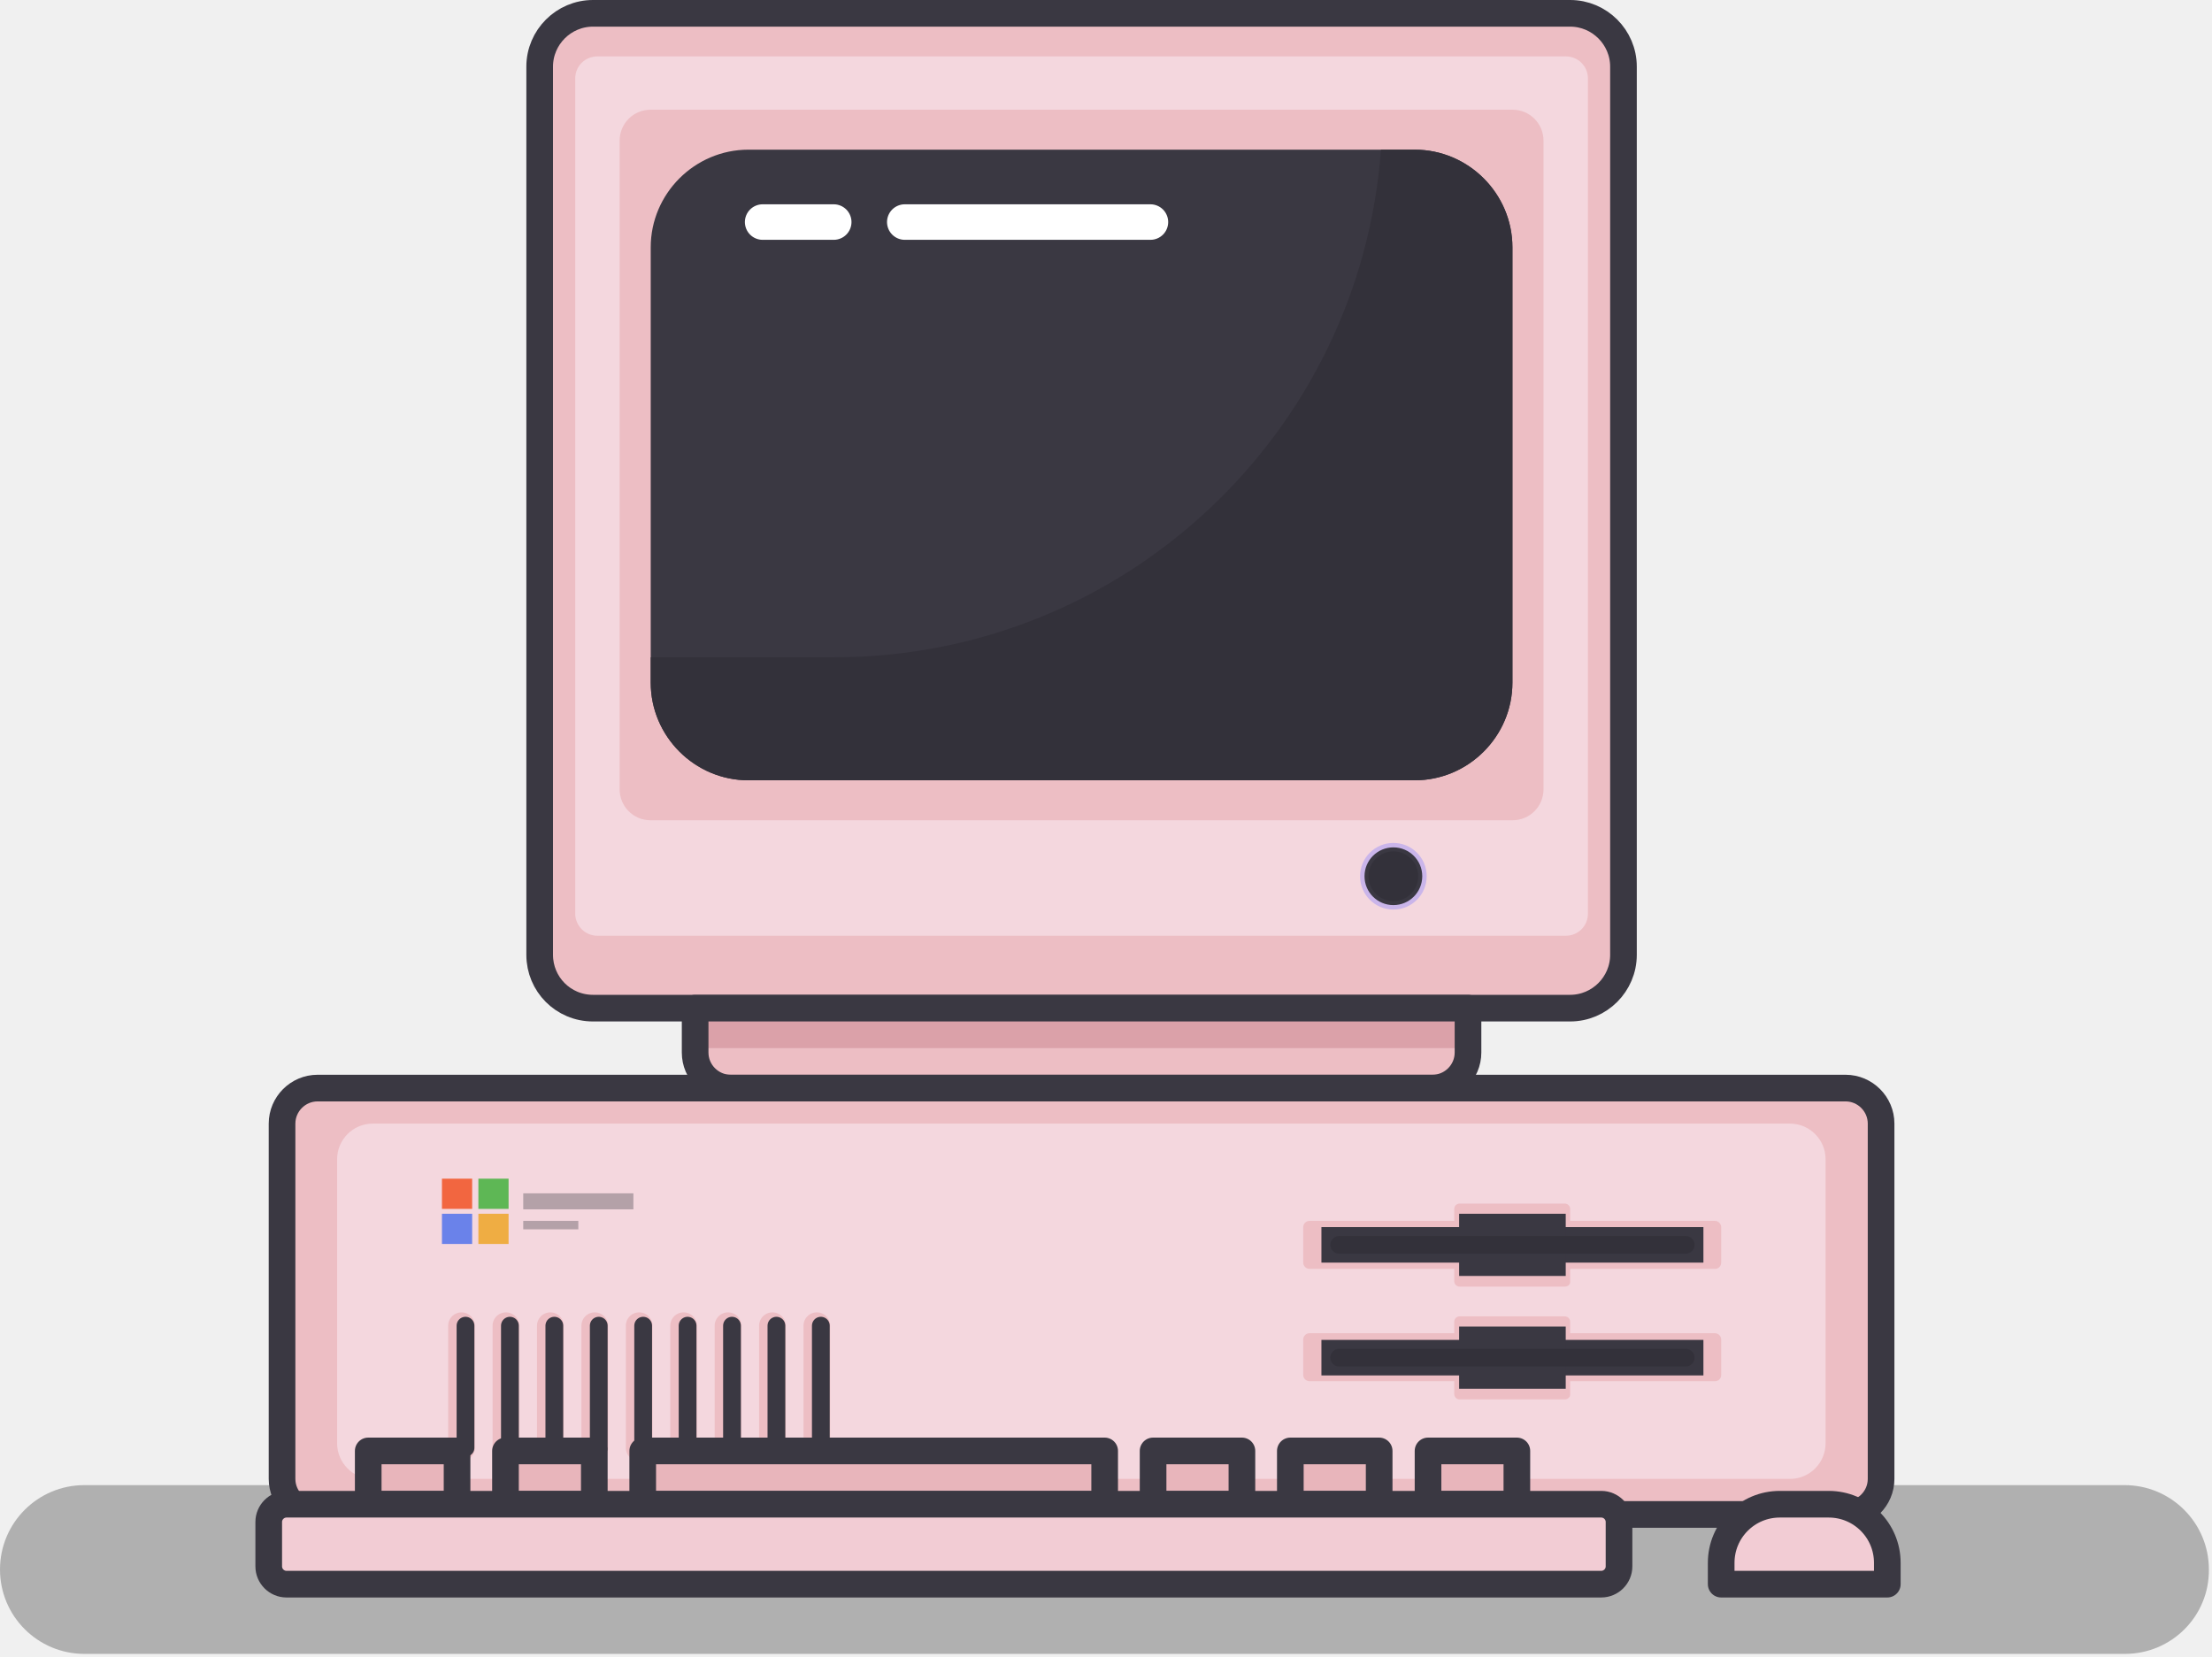
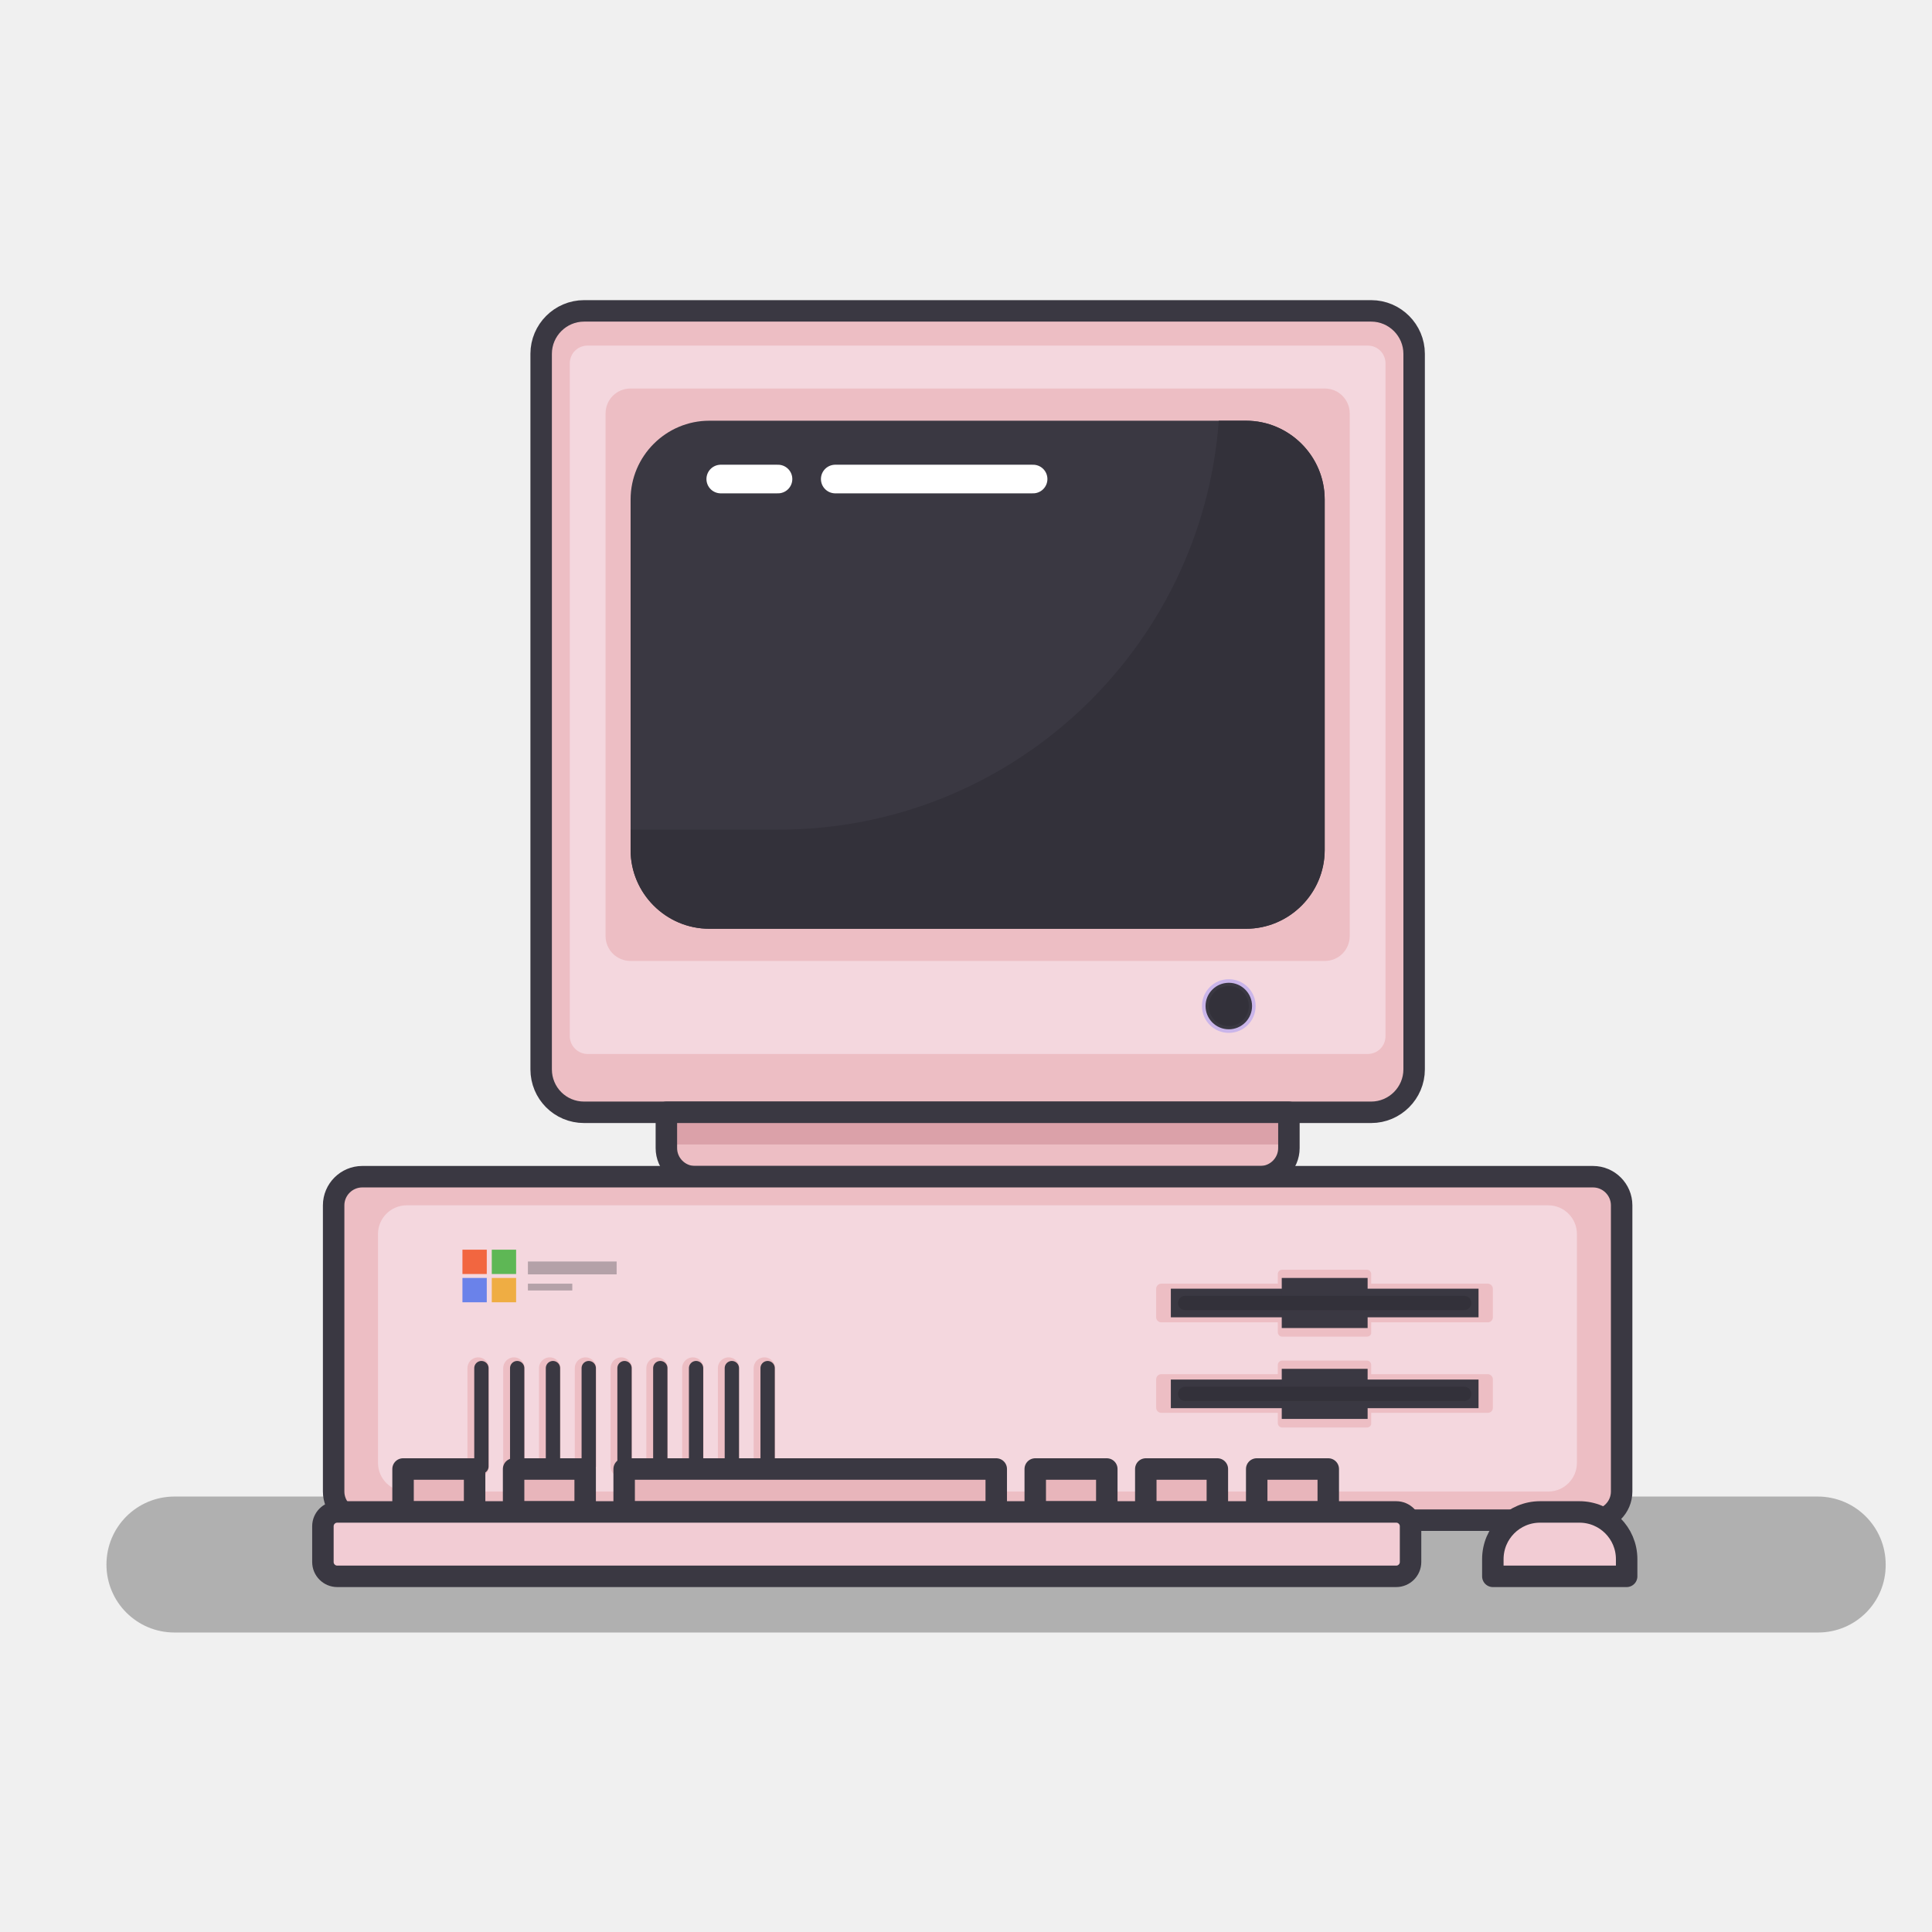
- <svg xmlns="http://www.w3.org/2000/svg" width="100%" height="100%" viewBox="0 0 498 373" version="1.1" xml:space="preserve" style="fill-rule:evenodd;clip-rule:evenodd;stroke-linecap:round;stroke-linejoin:round;stroke-miterlimit:10;">
-   <g transform="matrix(1,0,0,1,-260.3,-305.8)">
-     <path id="XMLID_74_" d="M738.7,678.2L279.3,678.2C268.8,678.2 260.3,669.7 260.3,659.2C260.3,648.7 268.8,640.2 279.3,640.2L738.6,640.2C749.1,640.2 757.6,648.7 757.6,659.2C757.7,669.7 749.2,678.2 738.7,678.2Z" style="fill:rgb(53,53,53);fill-opacity:0.34;fill-rule:nonzero;" />
-     <path id="XMLID_28_" d="M381.8,520.8L381.8,320.8C381.8,314.2 387.2,308.8 393.8,308.8L613.8,308.8C620.4,308.8 625.8,314.2 625.8,320.8L625.8,520.8C625.8,527.4 620.4,532.8 613.8,532.8L393.8,532.8C387.1,532.8 381.8,527.4 381.8,520.8Z" style="fill:rgb(237,190,196);fill-rule:nonzero;" />
-     <path id="XMLID_31_" d="M389.8,511.5L389.8,323.5C389.8,320.7 392,318.5 394.8,318.5L612.8,318.5C615.6,318.5 617.8,320.7 617.8,323.5L617.8,511.5C617.8,514.3 615.6,516.5 612.8,516.5L394.8,516.5C392,516.5 389.8,514.2 389.8,511.5Z" style="fill:rgb(244,215,222);fill-rule:nonzero;" />
-     <path id="XMLID_16_" d="M381.8,520.8L381.8,320.8C381.8,314.2 387.2,308.8 393.8,308.8L613.8,308.8C620.4,308.8 625.8,314.2 625.8,320.8L625.8,520.8C625.8,527.4 620.4,532.8 613.8,532.8L393.8,532.8C387.1,532.8 381.8,527.4 381.8,520.8Z" style="fill:none;fill-rule:nonzero;stroke:rgb(58,56,66);stroke-width:6px;" />
-     <path id="XMLID_32_" d="M399.8,483.5L399.8,337.5C399.8,333.6 402.9,330.5 406.8,330.5L600.8,330.5C604.7,330.5 607.8,333.6 607.8,337.5L607.8,483.5C607.8,487.4 604.7,490.5 600.8,490.5L406.8,490.5C402.9,490.5 399.8,487.4 399.8,483.5Z" style="fill:rgb(237,190,196);fill-rule:nonzero;" />
-     <path id="XMLID_30_" d="M428.8,481.5C416.7,481.5 406.8,471.6 406.8,459.5L406.8,361.5C406.8,349.4 416.7,339.5 428.8,339.5L578.8,339.5C590.9,339.5 600.8,349.4 600.8,361.5L600.8,459.5C600.8,471.6 590.9,481.5 578.8,481.5L428.8,481.5Z" style="fill:rgb(58,56,66);fill-rule:nonzero;" />
-     <path id="XMLID_8_" d="M582.8,550.8L424.8,550.8C420.4,550.8 416.8,547.2 416.8,542.8L416.8,532.8L590.8,532.8L590.8,542.8C590.8,547.2 587.2,550.8 582.8,550.8Z" style="fill:rgb(237,190,196);fill-rule:nonzero;" />
-     <rect id="XMLID_29_" x="416.8" y="532.8" width="174" height="9" style="fill:rgb(219,161,169);" />
-     <path id="XMLID_6_" d="M582.8,550.8L424.8,550.8C420.4,550.8 416.8,547.2 416.8,542.8L416.8,532.8L590.8,532.8L590.8,542.8C590.8,547.2 587.2,550.8 582.8,550.8Z" style="fill:none;fill-rule:nonzero;stroke:rgb(58,56,66);stroke-width:6px;" />
-     <path id="XMLID_7_" d="M675.8,646.8L331.8,646.8C327.4,646.8 323.8,643.2 323.8,638.8L323.8,558.8C323.8,554.4 327.4,550.8 331.8,550.8L675.8,550.8C680.2,550.8 683.8,554.4 683.8,558.8L683.8,638.8C683.8,643.2 680.2,646.8 675.8,646.8Z" style="fill:rgb(237,190,196);fill-rule:nonzero;" />
-     <path id="XMLID_4_" d="M675.8,646.8L331.8,646.8C327.4,646.8 323.8,643.2 323.8,638.8L323.8,558.8C323.8,554.4 327.4,550.8 331.8,550.8L675.8,550.8C680.2,550.8 683.8,554.4 683.8,558.8L683.8,638.8C683.8,643.2 680.2,646.8 675.8,646.8Z" style="fill:none;fill-rule:nonzero;stroke:rgb(58,56,66);stroke-width:6px;" />
-     <path id="XMLID_34_" d="M336.2,630.8L336.2,566.8C336.2,562.4 339.8,558.8 344.2,558.8L663.3,558.8C667.7,558.8 671.3,562.4 671.3,566.8L671.3,630.8C671.3,635.2 667.7,638.8 663.3,638.8L344.2,638.8C339.8,638.8 336.2,635.2 336.2,630.8Z" style="fill:rgb(244,215,222);fill-rule:nonzero;" />
-     <circle id="XMLID_37_" cx="574" cy="503.1" r="7.5" style="fill:rgb(202,181,234);" />
-     <circle id="XMLID_1_" cx="574" cy="503.1" r="6.5" style="fill:rgb(58,56,66);" />
-     <circle id="XMLID_39_" cx="574" cy="503.1" r="5.6" style="fill:rgb(51,49,58);" />
-     <g id="XMLID_136_">
-       <path id="XMLID_137_" d="M444.2,604.3L444.2,631.8" style="fill:none;fill-rule:nonzero;stroke:rgb(237,190,196);stroke-width:6px;" />
+ <svg xmlns="http://www.w3.org/2000/svg" width="100%" height="100%" viewBox="0 0 1080 1080" version="1.1" xml:space="preserve" style="fill-rule:evenodd;clip-rule:evenodd;stroke-linecap:round;stroke-linejoin:round;stroke-miterlimit:10;">
+   <g id="day39-pc.svg" transform="matrix(2,0,0,2,538.908,556.182)">
+     <g transform="matrix(1,0,0,1,-500,-500)">
+       <path id="XMLID_74_" d="M738.7,678.2L279.3,678.2C268.8,678.2 260.3,669.7 260.3,659.2C260.3,648.7 268.8,640.2 279.3,640.2L738.6,640.2C749.1,640.2 757.6,648.7 757.6,659.2C757.7,669.7 749.2,678.2 738.7,678.2Z" style="fill:rgb(53,53,53);fill-opacity:0.34;fill-rule:nonzero;" />
+       <path id="XMLID_28_" d="M381.8,520.8L381.8,320.8C381.8,314.2 387.2,308.8 393.8,308.8L613.8,308.8C620.4,308.8 625.8,314.2 625.8,320.8L625.8,520.8C625.8,527.4 620.4,532.8 613.8,532.8L393.8,532.8C387.1,532.8 381.8,527.4 381.8,520.8Z" style="fill:rgb(237,190,196);fill-rule:nonzero;" />
+       <path id="XMLID_31_" d="M389.8,511.5L389.8,323.5C389.8,320.7 392,318.5 394.8,318.5L612.8,318.5C615.6,318.5 617.8,320.7 617.8,323.5L617.8,511.5C617.8,514.3 615.6,516.5 612.8,516.5L394.8,516.5C392,516.5 389.8,514.2 389.8,511.5Z" style="fill:rgb(244,215,222);fill-rule:nonzero;" />
+       <path id="XMLID_16_" d="M381.8,520.8L381.8,320.8C381.8,314.2 387.2,308.8 393.8,308.8L613.8,308.8C620.4,308.8 625.8,314.2 625.8,320.8L625.8,520.8C625.8,527.4 620.4,532.8 613.8,532.8L393.8,532.8C387.1,532.8 381.8,527.4 381.8,520.8Z" style="fill:none;fill-rule:nonzero;stroke:rgb(58,56,66);stroke-width:6px;" />
+       <path id="XMLID_32_" d="M399.8,483.5L399.8,337.5C399.8,333.6 402.9,330.5 406.8,330.5L600.8,330.5C604.7,330.5 607.8,333.6 607.8,337.5L607.8,483.5C607.8,487.4 604.7,490.5 600.8,490.5L406.8,490.5C402.9,490.5 399.8,487.4 399.8,483.5Z" style="fill:rgb(237,190,196);fill-rule:nonzero;" />
+       <path id="XMLID_30_" d="M428.8,481.5C416.7,481.5 406.8,471.6 406.8,459.5L406.8,361.5C406.8,349.4 416.7,339.5 428.8,339.5L578.8,339.5C590.9,339.5 600.8,349.4 600.8,361.5L600.8,459.5C600.8,471.6 590.9,481.5 578.8,481.5L428.8,481.5Z" style="fill:rgb(58,56,66);fill-rule:nonzero;" />
+       <path id="XMLID_8_" d="M582.8,550.8L424.8,550.8C420.4,550.8 416.8,547.2 416.8,542.8L416.8,532.8L590.8,532.8L590.8,542.8C590.8,547.2 587.2,550.8 582.8,550.8Z" style="fill:rgb(237,190,196);fill-rule:nonzero;" />
+       <rect id="XMLID_29_" x="416.8" y="532.8" width="174" height="9" style="fill:rgb(219,161,169);" />
+       <path id="XMLID_6_" d="M582.8,550.8L424.8,550.8C420.4,550.8 416.8,547.2 416.8,542.8L416.8,532.8L590.8,532.8L590.8,542.8C590.8,547.2 587.2,550.8 582.8,550.8Z" style="fill:none;fill-rule:nonzero;stroke:rgb(58,56,66);stroke-width:6px;" />
+       <path id="XMLID_7_" d="M675.8,646.8L331.8,646.8C327.4,646.8 323.8,643.2 323.8,638.8L323.8,558.8C323.8,554.4 327.4,550.8 331.8,550.8L675.8,550.8C680.2,550.8 683.8,554.4 683.8,558.8L683.8,638.8C683.8,643.2 680.2,646.8 675.8,646.8Z" style="fill:rgb(237,190,196);fill-rule:nonzero;" />
+       <path id="XMLID_4_" d="M675.8,646.8L331.8,646.8C327.4,646.8 323.8,643.2 323.8,638.8L323.8,558.8C323.8,554.4 327.4,550.8 331.8,550.8L675.8,550.8C680.2,550.8 683.8,554.4 683.8,558.8L683.8,638.8C683.8,643.2 680.2,646.8 675.8,646.8Z" style="fill:none;fill-rule:nonzero;stroke:rgb(58,56,66);stroke-width:6px;" />
+       <path id="XMLID_34_" d="M336.2,630.8L336.2,566.8C336.2,562.4 339.8,558.8 344.2,558.8L663.3,558.8C667.7,558.8 671.3,562.4 671.3,566.8L671.3,630.8C671.3,635.2 667.7,638.8 663.3,638.8L344.2,638.8C339.8,638.8 336.2,635.2 336.2,630.8Z" style="fill:rgb(244,215,222);fill-rule:nonzero;" />
+       <circle id="XMLID_37_" cx="574" cy="503.1" r="7.5" style="fill:rgb(202,181,234);" />
+       <circle id="XMLID_1_" cx="574" cy="503.1" r="6.5" style="fill:rgb(58,56,66);" />
+       <circle id="XMLID_39_" cx="574" cy="503.1" r="5.6" style="fill:rgb(51,49,58);" />
+       <g id="XMLID_24_">
+         <g id="XMLID_136_">
+           <path id="XMLID_137_" d="M444.2,604.3L444.2,631.8" style="fill:none;fill-rule:nonzero;stroke:rgb(237,190,196);stroke-width:6px;" />
+         </g>
+         <g id="XMLID_133_">
+           <path id="XMLID_134_" d="M434.2,604.3L434.2,631.8" style="fill:none;fill-rule:nonzero;stroke:rgb(237,190,196);stroke-width:6px;" />
+         </g>
+         <g id="XMLID_130_">
+           <path id="XMLID_131_" d="M424.2,604.3L424.2,631.8" style="fill:none;fill-rule:nonzero;stroke:rgb(237,190,196);stroke-width:6px;" />
+         </g>
+         <g id="XMLID_127_">
+           <path id="XMLID_128_" d="M414.2,604.3L414.2,631.8" style="fill:none;fill-rule:nonzero;stroke:rgb(237,190,196);stroke-width:6px;" />
+         </g>
+         <g id="XMLID_124_">
+           <path id="XMLID_125_" d="M404.2,604.3L404.2,631.8" style="fill:none;fill-rule:nonzero;stroke:rgb(237,190,196);stroke-width:6px;" />
+         </g>
+         <g id="XMLID_121_">
+           <path id="XMLID_122_" d="M394.2,604.3L394.2,631.8" style="fill:none;fill-rule:nonzero;stroke:rgb(237,190,196);stroke-width:6px;" />
+         </g>
+         <g id="XMLID_118_">
+           <path id="XMLID_119_" d="M384.2,604.3L384.2,631.8" style="fill:none;fill-rule:nonzero;stroke:rgb(237,190,196);stroke-width:6px;" />
+         </g>
+         <g id="XMLID_115_">
+           <path id="XMLID_116_" d="M374.2,604.3L374.2,631.8" style="fill:none;fill-rule:nonzero;stroke:rgb(237,190,196);stroke-width:6px;" />
+         </g>
+         <g id="XMLID_112_">
+           <path id="XMLID_113_" d="M364.2,604.3L364.2,631.8" style="fill:none;fill-rule:nonzero;stroke:rgb(237,190,196);stroke-width:6px;" />
+         </g>
+       </g>
+       <g id="XMLID_42_">
+         <g id="XMLID_60_">
+           <path id="XMLID_61_" d="M445.1,604.3L445.1,631.8" style="fill:none;fill-rule:nonzero;stroke:rgb(58,56,66);stroke-width:4px;" />
+         </g>
+         <g id="XMLID_58_">
+           <path id="XMLID_59_" d="M435.1,604.3L435.1,631.8" style="fill:none;fill-rule:nonzero;stroke:rgb(58,56,66);stroke-width:4px;" />
+         </g>
+         <g id="XMLID_56_">
+           <path id="XMLID_57_" d="M425.1,604.3L425.1,631.8" style="fill:none;fill-rule:nonzero;stroke:rgb(58,56,66);stroke-width:4px;" />
+         </g>
+         <g id="XMLID_54_">
+           <path id="XMLID_55_" d="M415.1,604.3L415.1,631.8" style="fill:none;fill-rule:nonzero;stroke:rgb(58,56,66);stroke-width:4px;" />
+         </g>
+         <g id="XMLID_52_">
+           <path id="XMLID_53_" d="M405.1,604.3L405.1,631.8" style="fill:none;fill-rule:nonzero;stroke:rgb(58,56,66);stroke-width:4px;" />
+         </g>
+         <g id="XMLID_50_">
+           <path id="XMLID_51_" d="M395.1,604.3L395.1,631.8" style="fill:none;fill-rule:nonzero;stroke:rgb(58,56,66);stroke-width:4px;" />
+         </g>
+         <g id="XMLID_48_">
+           <path id="XMLID_49_" d="M385.1,604.3L385.1,631.8" style="fill:none;fill-rule:nonzero;stroke:rgb(58,56,66);stroke-width:4px;" />
+         </g>
+         <g id="XMLID_46_">
+           <path id="XMLID_47_" d="M375.1,604.3L375.1,631.8" style="fill:none;fill-rule:nonzero;stroke:rgb(58,56,66);stroke-width:4px;" />
+         </g>
+         <g id="XMLID_44_">
+           <path id="XMLID_45_" d="M365.1,604.3L365.1,631.8" style="fill:none;fill-rule:nonzero;stroke:rgb(58,56,66);stroke-width:4px;" />
+         </g>
+       </g>
+       <g id="XMLID_38_">
+         <rect id="XMLID_12_" x="359.8" y="571.2" width="6.8" height="6.8" style="fill:rgb(242,102,64);" />
+         <rect id="XMLID_25_" x="368" y="571.2" width="6.8" height="6.8" style="fill:rgb(94,183,85);" />
+         <rect id="XMLID_26_" x="359.8" y="579.1" width="6.8" height="6.8" style="fill:rgb(106,130,234);" />
+         <rect id="XMLID_27_" x="368" y="579.1" width="6.8" height="6.8" style="fill:rgb(239,173,67);" />
+       </g>
+       <path id="XMLID_36_" d="M464,355.8L519.3,355.8" style="fill:none;fill-rule:nonzero;stroke:white;stroke-width:8px;" />
+       <path id="XMLID_17_" d="M432,355.8L448,355.8" style="fill:none;fill-rule:nonzero;stroke:white;stroke-width:8px;" />
+       <path id="XMLID_40_" d="M578.8,339.5L571.2,339.5C566.5,403.4 513.2,453.8 448.1,453.8L406.8,453.8L406.8,459.5C406.8,471.6 416.7,481.5 428.8,481.5L578.8,481.5C590.9,481.5 600.8,471.6 600.8,459.5L600.8,361.5C600.8,349.4 590.9,339.5 578.8,339.5Z" style="fill:rgb(51,49,58);fill-rule:nonzero;" />
+       <rect id="XMLID_35_" x="378.1" y="574.5" width="24.8" height="3.6" style="fill:rgb(58,56,66);fill-opacity:0.34;" />
+       <rect id="XMLID_41_" x="378.1" y="580.7" width="12.4" height="1.9" style="fill:rgb(58,56,66);fill-opacity:0.34;" />
+       <rect id="XMLID_68_" x="405" y="632.5" width="104" height="12" style="fill:rgb(232,181,187);" />
+       <rect id="XMLID_67_" x="343.2" y="632.5" width="20" height="12" style="fill:rgb(232,181,187);" />
+       <rect id="XMLID_66_" x="374.1" y="632.5" width="20" height="12" style="fill:rgb(232,181,187);" />
+       <rect id="XMLID_65_" x="519.9" y="632.5" width="20" height="12" style="fill:rgb(232,181,187);" />
+       <rect id="XMLID_64_" x="550.8" y="632.5" width="20" height="12" style="fill:rgb(232,181,187);" />
+       <rect id="XMLID_63_" x="581.8" y="632.5" width="20" height="12" style="fill:rgb(232,181,187);" />
+       <rect id="XMLID_10_" x="405" y="632.5" width="104" height="12" style="fill:none;stroke:rgb(58,56,66);stroke-width:6px;" />
+       <rect id="XMLID_19_" x="343.2" y="632.5" width="20" height="12" style="fill:none;stroke:rgb(58,56,66);stroke-width:6px;" />
+       <rect id="XMLID_20_" x="374.1" y="632.5" width="20" height="12" style="fill:none;stroke:rgb(58,56,66);stroke-width:6px;" />
+       <rect id="XMLID_21_" x="519.9" y="632.5" width="20" height="12" style="fill:none;stroke:rgb(58,56,66);stroke-width:6px;" />
+       <rect id="XMLID_22_" x="550.8" y="632.5" width="20" height="12" style="fill:none;stroke:rgb(58,56,66);stroke-width:6px;" />
+       <rect id="XMLID_23_" x="581.8" y="632.5" width="20" height="12" style="fill:none;stroke:rgb(58,56,66);stroke-width:6px;" />
+       <path id="XMLID_62_" d="M620.8,662.5L324.8,662.5C322.6,662.5 320.8,660.7 320.8,658.5L320.8,648.5C320.8,646.3 322.6,644.5 324.8,644.5L620.8,644.5C623,644.5 624.8,646.3 624.8,648.5L624.8,658.5C624.8,660.7 623,662.5 620.8,662.5Z" style="fill:rgb(242,204,212);fill-rule:nonzero;" />
+       <path id="XMLID_15_" d="M620.8,662.5L324.8,662.5C322.6,662.5 320.8,660.7 320.8,658.5L320.8,648.5C320.8,646.3 322.6,644.5 324.8,644.5L620.8,644.5C623,644.5 624.8,646.3 624.8,648.5L624.8,658.5C624.8,660.7 623,662.5 620.8,662.5Z" style="fill:none;fill-rule:nonzero;stroke:rgb(58,56,66);stroke-width:6px;" />
+       <path id="XMLID_71_" d="M685.2,662.5L647.8,662.5L647.8,657.7C647.8,650.4 653.7,644.5 661,644.5L672,644.5C679.3,644.5 685.2,650.4 685.2,657.7L685.2,662.5Z" style="fill:rgb(242,204,212);fill-rule:nonzero;" />
+       <path id="XMLID_70_" d="M685.2,662.5L647.8,662.5L647.8,657.7C647.8,650.4 653.7,644.5 661,644.5L672,644.5C679.3,644.5 685.2,650.4 685.2,657.7L685.2,662.5Z" style="fill:none;fill-rule:nonzero;stroke:rgb(58,56,66);stroke-width:6px;" />
+       <g id="XMLID_72_">
+         <path id="XMLID_14_" d="M646.4,591.5L555.1,591.5C554.4,591.5 553.7,590.9 553.7,590.1L553.7,582.1C553.7,581.4 554.3,580.7 555.1,580.7L646.4,580.7C647.1,580.7 647.8,581.3 647.8,582.1L647.8,590.1C647.8,590.9 647.2,591.5 646.4,591.5Z" style="fill:rgb(237,190,196);fill-rule:nonzero;" />
+         <path id="XMLID_13_" d="M612.6,595.5L588.9,595.5C588.2,595.5 587.7,594.9 587.7,594.3L587.7,578C587.7,577.3 588.3,576.8 588.9,576.8L612.6,576.8C613.3,576.8 613.8,577.4 613.8,578L613.8,594.3C613.9,595 613.3,595.5 612.6,595.5Z" style="fill:rgb(237,190,196);fill-rule:nonzero;" />
+         <rect id="XMLID_9_" x="557.8" y="582.1" width="86" height="8" style="fill:rgb(58,56,66);" />
+         <rect id="XMLID_11_" x="588.8" y="579.1" width="24" height="14" style="fill:rgb(58,56,66);" />
+         <path id="XMLID_73_" d="M559.8,586.1C559.8,585 560.7,584.1 561.8,584.1L639.8,584.1C640.9,584.1 641.8,585 641.8,586.1C641.8,587.2 640.9,588.1 639.8,588.1L561.8,588.1C560.7,588.1 559.8,587.2 559.8,586.1Z" style="fill:rgb(51,49,58);fill-rule:nonzero;" />
+       </g>
+       <g id="XMLID_75_">
+         <path id="XMLID_80_" d="M646.4,616.8L555.1,616.8C554.4,616.8 553.7,616.2 553.7,615.4L553.7,607.4C553.7,606.7 554.3,606 555.1,606L646.4,606C647.1,606 647.8,606.6 647.8,607.4L647.8,615.4C647.8,616.2 647.2,616.8 646.4,616.8Z" style="fill:rgb(237,190,196);fill-rule:nonzero;" />
+         <path id="XMLID_79_" d="M612.6,620.9L588.9,620.9C588.2,620.9 587.7,620.3 587.7,619.7L587.7,603.4C587.7,602.7 588.3,602.2 588.9,602.2L612.6,602.2C613.3,602.2 613.8,602.8 613.8,603.4L613.8,619.7C613.9,620.3 613.3,620.9 612.6,620.9Z" style="fill:rgb(237,190,196);fill-rule:nonzero;" />
+         <rect id="XMLID_78_" x="557.8" y="607.5" width="86" height="8" style="fill:rgb(58,56,66);" />
+         <rect id="XMLID_77_" x="588.8" y="604.5" width="24" height="14" style="fill:rgb(58,56,66);" />
+         <path id="XMLID_76_" d="M559.8,611.5C559.8,610.4 560.7,609.5 561.8,609.5L639.8,609.5C640.9,609.5 641.8,610.4 641.8,611.5C641.8,612.6 640.9,613.5 639.8,613.5L561.8,613.5C560.7,613.5 559.8,612.6 559.8,611.5Z" style="fill:rgb(51,49,58);fill-rule:nonzero;" />
+       </g>
    </g>
-     <g id="XMLID_133_">
-       <path id="XMLID_134_" d="M434.2,604.3L434.2,631.8" style="fill:none;fill-rule:nonzero;stroke:rgb(237,190,196);stroke-width:6px;" />
-     </g>
-     <g id="XMLID_130_">
-       <path id="XMLID_131_" d="M424.2,604.3L424.2,631.8" style="fill:none;fill-rule:nonzero;stroke:rgb(237,190,196);stroke-width:6px;" />
-     </g>
-     <g id="XMLID_127_">
-       <path id="XMLID_128_" d="M414.2,604.3L414.2,631.8" style="fill:none;fill-rule:nonzero;stroke:rgb(237,190,196);stroke-width:6px;" />
-     </g>
-     <g id="XMLID_124_">
-       <path id="XMLID_125_" d="M404.2,604.3L404.2,631.8" style="fill:none;fill-rule:nonzero;stroke:rgb(237,190,196);stroke-width:6px;" />
-     </g>
-     <g id="XMLID_121_">
-       <path id="XMLID_122_" d="M394.2,604.3L394.2,631.8" style="fill:none;fill-rule:nonzero;stroke:rgb(237,190,196);stroke-width:6px;" />
-     </g>
-     <g id="XMLID_118_">
-       <path id="XMLID_119_" d="M384.2,604.3L384.2,631.8" style="fill:none;fill-rule:nonzero;stroke:rgb(237,190,196);stroke-width:6px;" />
-     </g>
-     <g id="XMLID_115_">
-       <path id="XMLID_116_" d="M374.2,604.3L374.2,631.8" style="fill:none;fill-rule:nonzero;stroke:rgb(237,190,196);stroke-width:6px;" />
-     </g>
-     <g id="XMLID_112_">
-       <path id="XMLID_113_" d="M364.2,604.3L364.2,631.8" style="fill:none;fill-rule:nonzero;stroke:rgb(237,190,196);stroke-width:6px;" />
-     </g>
-     <g id="XMLID_60_">
-       <path id="XMLID_61_" d="M445.1,604.3L445.1,631.8" style="fill:none;fill-rule:nonzero;stroke:rgb(58,56,66);stroke-width:4px;" />
-     </g>
-     <g id="XMLID_58_">
-       <path id="XMLID_59_" d="M435.1,604.3L435.1,631.8" style="fill:none;fill-rule:nonzero;stroke:rgb(58,56,66);stroke-width:4px;" />
-     </g>
-     <g id="XMLID_56_">
-       <path id="XMLID_57_" d="M425.1,604.3L425.1,631.8" style="fill:none;fill-rule:nonzero;stroke:rgb(58,56,66);stroke-width:4px;" />
-     </g>
-     <g id="XMLID_54_">
-       <path id="XMLID_55_" d="M415.1,604.3L415.1,631.8" style="fill:none;fill-rule:nonzero;stroke:rgb(58,56,66);stroke-width:4px;" />
-     </g>
-     <g id="XMLID_52_">
-       <path id="XMLID_53_" d="M405.1,604.3L405.1,631.8" style="fill:none;fill-rule:nonzero;stroke:rgb(58,56,66);stroke-width:4px;" />
-     </g>
-     <g id="XMLID_50_">
-       <path id="XMLID_51_" d="M395.1,604.3L395.1,631.8" style="fill:none;fill-rule:nonzero;stroke:rgb(58,56,66);stroke-width:4px;" />
-     </g>
-     <g id="XMLID_48_">
-       <path id="XMLID_49_" d="M385.1,604.3L385.1,631.8" style="fill:none;fill-rule:nonzero;stroke:rgb(58,56,66);stroke-width:4px;" />
-     </g>
-     <g id="XMLID_46_">
-       <path id="XMLID_47_" d="M375.1,604.3L375.1,631.8" style="fill:none;fill-rule:nonzero;stroke:rgb(58,56,66);stroke-width:4px;" />
-     </g>
-     <g id="XMLID_44_">
-       <path id="XMLID_45_" d="M365.1,604.3L365.1,631.8" style="fill:none;fill-rule:nonzero;stroke:rgb(58,56,66);stroke-width:4px;" />
-     </g>
-     <rect id="XMLID_12_" x="359.8" y="571.2" width="6.8" height="6.8" style="fill:rgb(242,102,64);" />
-     <rect id="XMLID_25_" x="368" y="571.2" width="6.8" height="6.8" style="fill:rgb(94,183,85);" />
-     <rect id="XMLID_26_" x="359.8" y="579.1" width="6.8" height="6.8" style="fill:rgb(106,130,234);" />
-     <rect id="XMLID_27_" x="368" y="579.1" width="6.8" height="6.8" style="fill:rgb(239,173,67);" />
-     <path id="XMLID_36_" d="M464,355.8L519.3,355.8" style="fill:none;fill-rule:nonzero;stroke:white;stroke-width:8px;" />
-     <path id="XMLID_17_" d="M432,355.8L448,355.8" style="fill:none;fill-rule:nonzero;stroke:white;stroke-width:8px;" />
-     <path id="XMLID_40_" d="M578.8,339.5L571.2,339.5C566.5,403.4 513.2,453.8 448.1,453.8L406.8,453.8L406.8,459.5C406.8,471.6 416.7,481.5 428.8,481.5L578.8,481.5C590.9,481.5 600.8,471.6 600.8,459.5L600.8,361.5C600.8,349.4 590.9,339.5 578.8,339.5Z" style="fill:rgb(51,49,58);fill-rule:nonzero;" />
-     <rect id="XMLID_35_" x="378.1" y="574.5" width="24.8" height="3.6" style="fill:rgb(58,56,66);fill-opacity:0.34;" />
-     <rect id="XMLID_41_" x="378.1" y="580.7" width="12.4" height="1.9" style="fill:rgb(58,56,66);fill-opacity:0.34;" />
-     <rect id="XMLID_68_" x="405" y="632.5" width="104" height="12" style="fill:rgb(232,181,187);" />
-     <rect id="XMLID_67_" x="343.2" y="632.5" width="20" height="12" style="fill:rgb(232,181,187);" />
-     <rect id="XMLID_66_" x="374.1" y="632.5" width="20" height="12" style="fill:rgb(232,181,187);" />
-     <rect id="XMLID_65_" x="519.9" y="632.5" width="20" height="12" style="fill:rgb(232,181,187);" />
-     <rect id="XMLID_64_" x="550.8" y="632.5" width="20" height="12" style="fill:rgb(232,181,187);" />
-     <rect id="XMLID_63_" x="581.8" y="632.5" width="20" height="12" style="fill:rgb(232,181,187);" />
-     <rect id="XMLID_10_" x="405" y="632.5" width="104" height="12" style="fill:none;stroke:rgb(58,56,66);stroke-width:6px;" />
-     <rect id="XMLID_19_" x="343.2" y="632.5" width="20" height="12" style="fill:none;stroke:rgb(58,56,66);stroke-width:6px;" />
-     <rect id="XMLID_20_" x="374.1" y="632.5" width="20" height="12" style="fill:none;stroke:rgb(58,56,66);stroke-width:6px;" />
-     <rect id="XMLID_21_" x="519.9" y="632.5" width="20" height="12" style="fill:none;stroke:rgb(58,56,66);stroke-width:6px;" />
-     <rect id="XMLID_22_" x="550.8" y="632.5" width="20" height="12" style="fill:none;stroke:rgb(58,56,66);stroke-width:6px;" />
-     <rect id="XMLID_23_" x="581.8" y="632.5" width="20" height="12" style="fill:none;stroke:rgb(58,56,66);stroke-width:6px;" />
-     <path id="XMLID_62_" d="M620.8,662.5L324.8,662.5C322.6,662.5 320.8,660.7 320.8,658.5L320.8,648.5C320.8,646.3 322.6,644.5 324.8,644.5L620.8,644.5C623,644.5 624.8,646.3 624.8,648.5L624.8,658.5C624.8,660.7 623,662.5 620.8,662.5Z" style="fill:rgb(242,204,212);fill-rule:nonzero;" />
-     <path id="XMLID_15_" d="M620.8,662.5L324.8,662.5C322.6,662.5 320.8,660.7 320.8,658.5L320.8,648.5C320.8,646.3 322.6,644.5 324.8,644.5L620.8,644.5C623,644.5 624.8,646.3 624.8,648.5L624.8,658.5C624.8,660.7 623,662.5 620.8,662.5Z" style="fill:none;fill-rule:nonzero;stroke:rgb(58,56,66);stroke-width:6px;" />
-     <path id="XMLID_71_" d="M685.2,662.5L647.8,662.5L647.8,657.7C647.8,650.4 653.7,644.5 661,644.5L672,644.5C679.3,644.5 685.2,650.4 685.2,657.7L685.2,662.5Z" style="fill:rgb(242,204,212);fill-rule:nonzero;" />
-     <path id="XMLID_70_" d="M685.2,662.5L647.8,662.5L647.8,657.7C647.8,650.4 653.7,644.5 661,644.5L672,644.5C679.3,644.5 685.2,650.4 685.2,657.7L685.2,662.5Z" style="fill:none;fill-rule:nonzero;stroke:rgb(58,56,66);stroke-width:6px;" />
-     <path id="XMLID_14_" d="M646.4,591.5L555.1,591.5C554.4,591.5 553.7,590.9 553.7,590.1L553.7,582.1C553.7,581.4 554.3,580.7 555.1,580.7L646.4,580.7C647.1,580.7 647.8,581.3 647.8,582.1L647.8,590.1C647.8,590.9 647.2,591.5 646.4,591.5Z" style="fill:rgb(237,190,196);fill-rule:nonzero;" />
-     <path id="XMLID_13_" d="M612.6,595.5L588.9,595.5C588.2,595.5 587.7,594.9 587.7,594.3L587.7,578C587.7,577.3 588.3,576.8 588.9,576.8L612.6,576.8C613.3,576.8 613.8,577.4 613.8,578L613.8,594.3C613.9,595 613.3,595.5 612.6,595.5Z" style="fill:rgb(237,190,196);fill-rule:nonzero;" />
-     <rect id="XMLID_9_" x="557.8" y="582.1" width="86" height="8" style="fill:rgb(58,56,66);" />
-     <rect id="XMLID_11_" x="588.8" y="579.1" width="24" height="14" style="fill:rgb(58,56,66);" />
-     <path id="XMLID_73_" d="M559.8,586.1C559.8,585 560.7,584.1 561.8,584.1L639.8,584.1C640.9,584.1 641.8,585 641.8,586.1C641.8,587.2 640.9,588.1 639.8,588.1L561.8,588.1C560.7,588.1 559.8,587.2 559.8,586.1Z" style="fill:rgb(51,49,58);fill-rule:nonzero;" />
-     <path id="XMLID_80_" d="M646.4,616.8L555.1,616.8C554.4,616.8 553.7,616.2 553.7,615.4L553.7,607.4C553.7,606.7 554.3,606 555.1,606L646.4,606C647.1,606 647.8,606.6 647.8,607.4L647.8,615.4C647.8,616.2 647.2,616.8 646.4,616.8Z" style="fill:rgb(237,190,196);fill-rule:nonzero;" />
-     <path id="XMLID_79_" d="M612.6,620.9L588.9,620.9C588.2,620.9 587.7,620.3 587.7,619.7L587.7,603.4C587.7,602.7 588.3,602.2 588.9,602.2L612.6,602.2C613.3,602.2 613.8,602.8 613.8,603.4L613.8,619.7C613.9,620.3 613.3,620.9 612.6,620.9Z" style="fill:rgb(237,190,196);fill-rule:nonzero;" />
-     <rect id="XMLID_78_" x="557.8" y="607.5" width="86" height="8" style="fill:rgb(58,56,66);" />
-     <rect id="XMLID_77_" x="588.8" y="604.5" width="24" height="14" style="fill:rgb(58,56,66);" />
-     <path id="XMLID_76_" d="M559.8,611.5C559.8,610.4 560.7,609.5 561.8,609.5L639.8,609.5C640.9,609.5 641.8,610.4 641.8,611.5C641.8,612.6 640.9,613.5 639.8,613.5L561.8,613.5C560.7,613.5 559.8,612.6 559.8,611.5Z" style="fill:rgb(51,49,58);fill-rule:nonzero;" />
  </g>
</svg>
